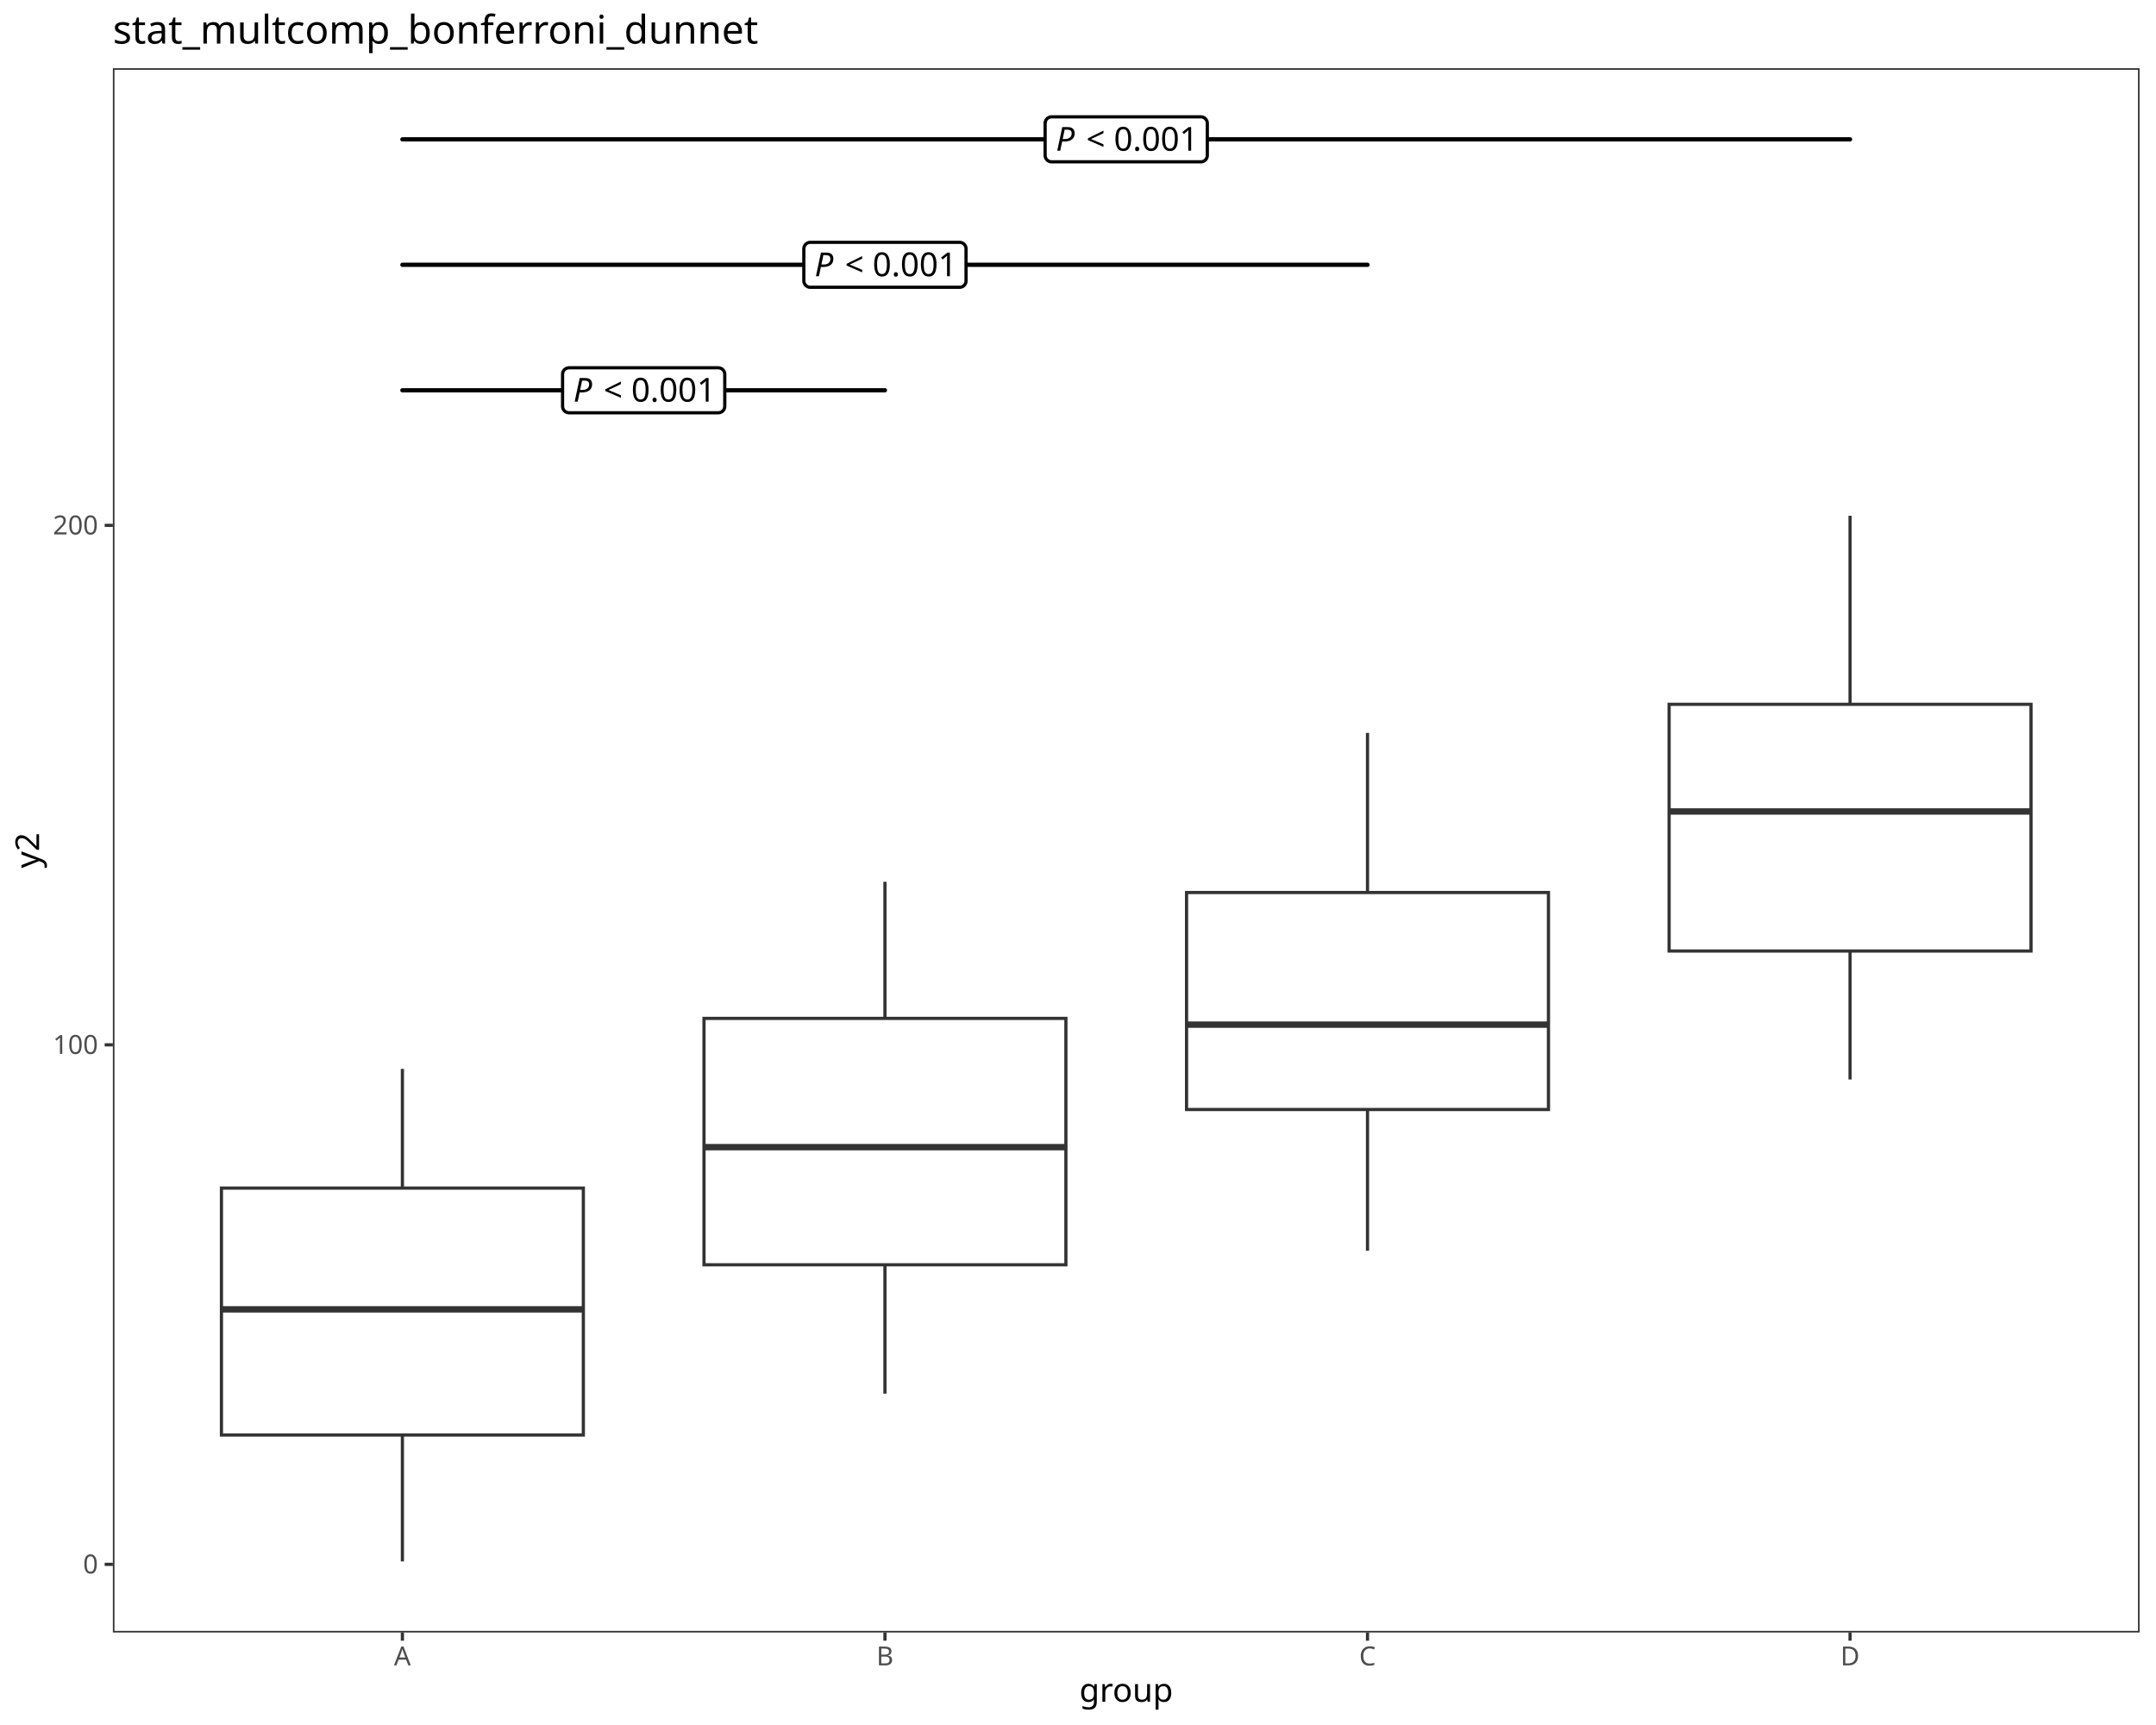
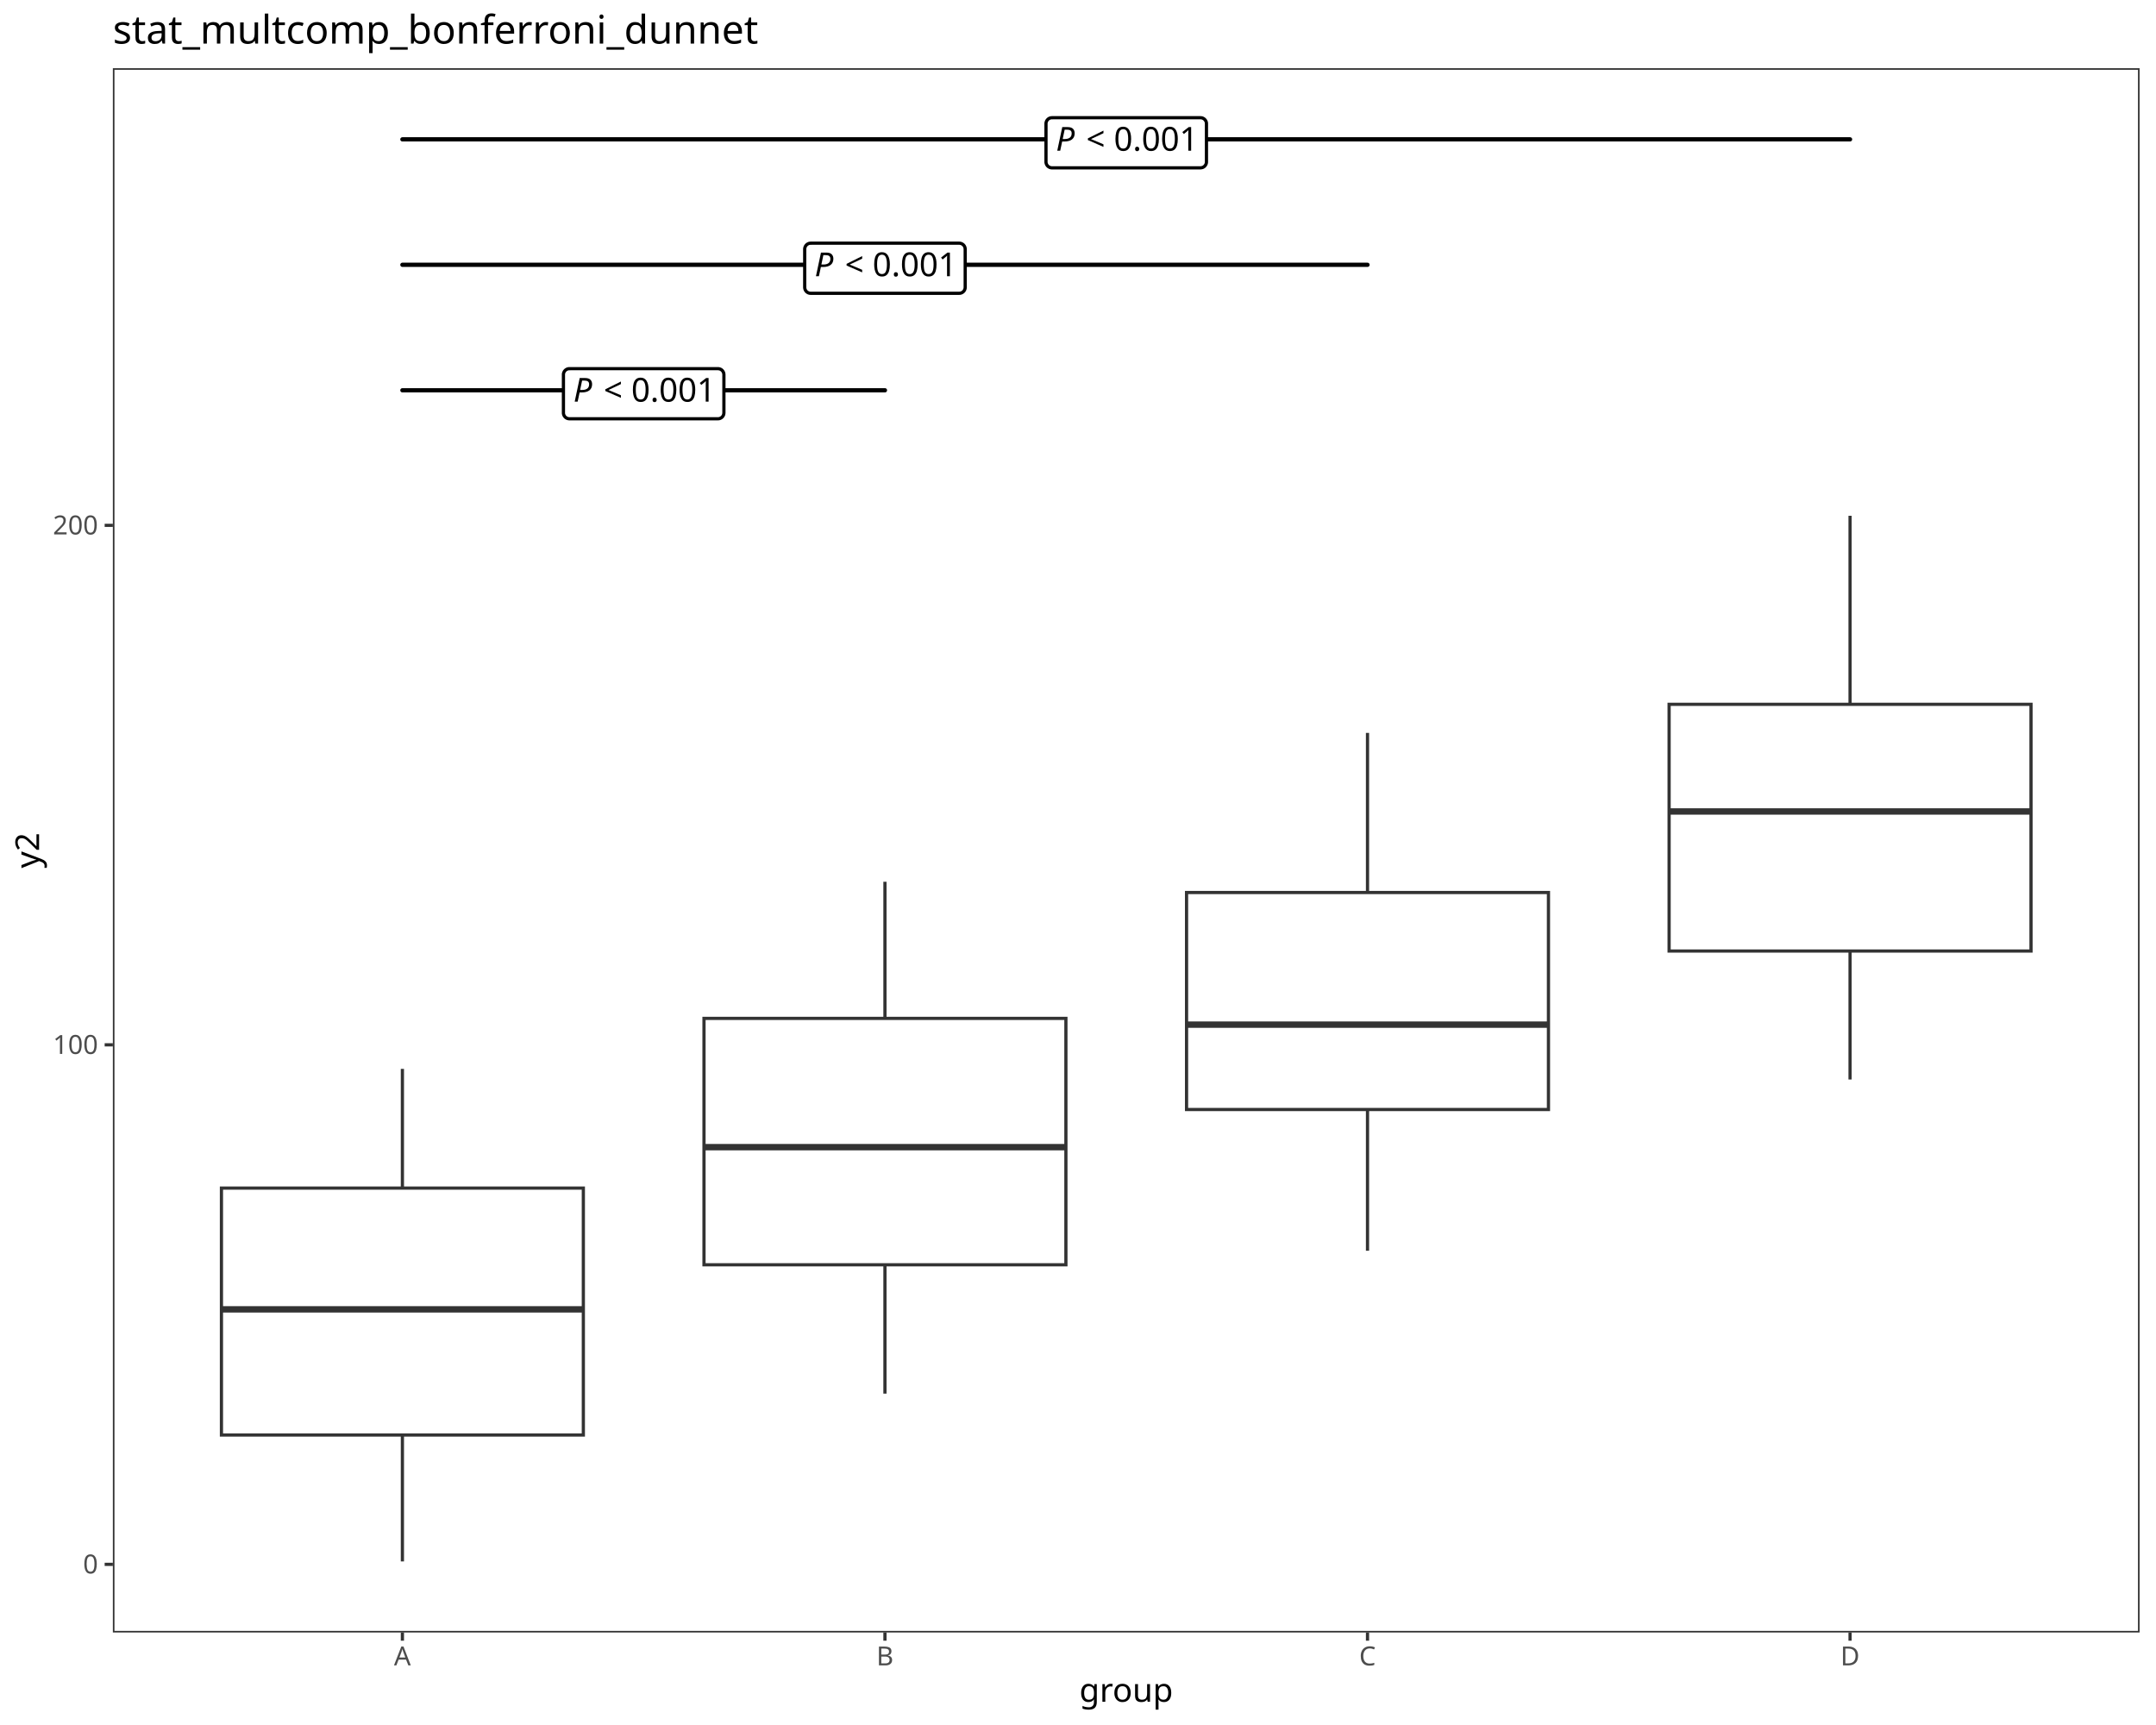
<svg xmlns="http://www.w3.org/2000/svg" class="svglite" data-engine-version="2.0" width="720.00pt" height="576.00pt" viewBox="0 0 720.00 576.00">
  <defs>
    <style type="text/css">
    .svglite line, .svglite polyline, .svglite polygon, .svglite path, .svglite rect, .svglite circle {
      fill: none;
      stroke: #000000;
      stroke-linecap: round;
      stroke-linejoin: round;
      stroke-miterlimit: 10.00;
    }
  </style>
  </defs>
  <rect width="100%" height="100%" style="stroke: none; fill: #FFFFFF;" />
  <defs>
    <clipPath id="cpMC4wMHw3MjAuMDB8MC4wMHw1NzYuMDA=">
      <rect x="0.00" y="0.00" width="720.00" height="576.00" />
    </clipPath>
  </defs>
  <g clip-path="url(#cpMC4wMHw3MjAuMDB8MC4wMHw1NzYuMDA=)">
    <rect x="0.00" y="0.00" width="720.00" height="576.00" style="stroke-width: 1.07; stroke: #FFFFFF; fill: #FFFFFF;" />
  </g>
  <defs>
    <clipPath id="cpMzcuNjl8NzE0LjUyfDIyLjc4fDU0NS4xMQ==">
      <rect x="37.69" y="22.78" width="676.83" height="522.33" />
    </clipPath>
  </defs>
  <g clip-path="url(#cpMzcuNjl8NzE0LjUyfDIyLjc4fDU0NS4xMQ==)">
    <rect x="37.69" y="22.78" width="676.83" height="522.33" style="stroke-width: 1.07; stroke: none; fill: #FFFFFF;" />
    <line x1="134.38" y1="396.72" x2="134.38" y2="356.91" style="stroke-width: 1.07; stroke: #333333; stroke-linecap: butt;" />
    <line x1="134.38" y1="479.17" x2="134.38" y2="521.37" style="stroke-width: 1.07; stroke: #333333; stroke-linecap: butt;" />
    <polygon points="73.95,396.72 73.95,479.17 194.81,479.17 194.81,396.72 73.95,396.72 " style="stroke-width: 1.07; stroke: #333333; stroke-linecap: butt; stroke-linejoin: miter; fill: #FFFFFF;" />
    <line x1="73.95" y1="437.21" x2="194.81" y2="437.21" style="stroke-width: 2.13; stroke: #333333; stroke-linecap: butt; stroke-linejoin: miter;" />
    <line x1="295.53" y1="340.05" x2="295.53" y2="294.44" style="stroke-width: 1.07; stroke: #333333; stroke-linecap: butt;" />
    <line x1="295.53" y1="422.33" x2="295.53" y2="465.36" style="stroke-width: 1.07; stroke: #333333; stroke-linecap: butt;" />
    <polygon points="235.10,340.05 235.10,422.33 355.96,422.33 355.96,340.05 235.10,340.05 " style="stroke-width: 1.07; stroke: #333333; stroke-linecap: butt; stroke-linejoin: miter; fill: #FFFFFF;" />
    <line x1="235.10" y1="383.05" x2="355.96" y2="383.05" style="stroke-width: 2.13; stroke: #333333; stroke-linecap: butt; stroke-linejoin: miter;" />
    <line x1="456.68" y1="298.02" x2="456.68" y2="244.73" style="stroke-width: 1.07; stroke: #333333; stroke-linecap: butt;" />
    <line x1="456.68" y1="370.48" x2="456.68" y2="417.63" style="stroke-width: 1.07; stroke: #333333; stroke-linecap: butt;" />
    <polygon points="396.25,298.02 396.25,370.48 517.11,370.48 517.11,298.02 396.25,298.02 " style="stroke-width: 1.07; stroke: #333333; stroke-linecap: butt; stroke-linejoin: miter; fill: #FFFFFF;" />
    <line x1="396.25" y1="342.14" x2="517.11" y2="342.14" style="stroke-width: 2.13; stroke: #333333; stroke-linecap: butt; stroke-linejoin: miter;" />
    <line x1="617.83" y1="235.18" x2="617.83" y2="172.22" style="stroke-width: 1.07; stroke: #333333; stroke-linecap: butt;" />
    <line x1="617.83" y1="317.56" x2="617.83" y2="360.47" style="stroke-width: 1.07; stroke: #333333; stroke-linecap: butt;" />
    <polygon points="557.40,235.18 557.40,317.56 678.26,317.56 678.26,235.18 557.40,235.18 " style="stroke-width: 1.07; stroke: #333333; stroke-linecap: butt; stroke-linejoin: miter; fill: #FFFFFF;" />
    <line x1="557.40" y1="270.96" x2="678.26" y2="270.96" style="stroke-width: 2.13; stroke: #333333; stroke-linecap: butt; stroke-linejoin: miter;" />
    <line x1="134.38" y1="130.32" x2="295.53" y2="130.32" style="stroke-width: 1.42;" />
-     <polygon points="190.03,137.83 239.88,137.83 239.79,137.83 240.14,137.81 240.48,137.74 240.80,137.62 241.11,137.45 241.37,137.23 241.61,136.97 241.79,136.67 241.93,136.35 242.01,136.02 242.04,135.67 242.04,135.67 242.04,124.97 242.04,124.97 242.01,124.63 241.93,124.29 241.79,123.97 241.61,123.68 241.37,123.42 241.11,123.20 240.80,123.02 240.48,122.90 240.14,122.83 239.88,122.81 190.03,122.81 190.29,122.83 189.94,122.82 189.60,122.86 189.26,122.95 188.95,123.10 188.66,123.30 188.41,123.54 188.20,123.82 188.04,124.13 187.93,124.46 187.88,124.80 187.87,124.97 187.87,135.67 187.88,135.50 187.88,135.84 187.93,136.19 188.04,136.52 188.20,136.82 188.41,137.10 188.66,137.34 188.95,137.54 189.26,137.69 189.60,137.79 189.94,137.83 " style="stroke-width: 1.07; fill: #FFFFFF;" />
+     <polygon points="190.14,139.83 239.76,139.83 239.68,139.83 240.00,139.82 240.32,139.76 240.62,139.64 240.89,139.48 241.14,139.28 241.35,139.04 241.52,138.77 241.65,138.48 241.72,138.17 241.75,137.85 241.75,137.85 241.75,125.09 241.75,125.09 241.72,124.77 241.65,124.46 241.52,124.17 241.35,123.90 241.14,123.66 240.89,123.45 240.62,123.29 240.32,123.18 240.00,123.12 239.76,123.10 190.14,123.10 190.38,123.12 190.06,123.10 189.75,123.14 189.44,123.23 189.15,123.37 188.89,123.55 188.66,123.77 188.46,124.03 188.32,124.31 188.21,124.61 188.16,124.93 188.16,125.09 188.16,137.85 188.16,137.69 188.16,138.01 188.21,138.32 188.32,138.63 188.46,138.91 188.66,139.16 188.89,139.39 189.15,139.57 189.44,139.70 189.75,139.79 190.06,139.83 " style="stroke-width: 1.07; fill: #FFFFFF;" />
    <text x="191.47" y="134.12" style="font-size: 11.04px; font-style: italic; font-family: sans;" textLength="7.37px" lengthAdjust="spacingAndGlyphs">P</text>
    <text x="198.83" y="134.12" style="font-size: 11.04px; font-family: sans;" textLength="2.76px" lengthAdjust="spacingAndGlyphs"> </text>
    <text x="201.60" y="134.12" style="font-size: 11.04px; font-family: sans;" textLength="6.45px" lengthAdjust="spacingAndGlyphs">&lt;</text>
    <text x="208.05" y="134.12" style="font-size: 11.04px; font-family: sans;" textLength="2.76px" lengthAdjust="spacingAndGlyphs"> </text>
    <text x="210.81" y="134.12" style="font-size: 11.04px; font-family: sans;" textLength="27.63px" lengthAdjust="spacingAndGlyphs">0.001</text>
    <line x1="134.38" y1="88.42" x2="456.68" y2="88.42" style="stroke-width: 1.42;" />
-     <polygon points="270.60,95.93 320.45,95.93 320.37,95.93 320.71,95.92 321.05,95.85 321.38,95.72 321.68,95.55 321.95,95.33 322.18,95.07 322.37,94.78 322.50,94.46 322.59,94.12 322.61,93.77 322.61,93.77 322.61,83.08 322.61,83.08 322.59,82.73 322.50,82.39 322.37,82.07 322.18,81.78 321.95,81.52 321.68,81.30 321.38,81.12 321.05,81.00 320.71,80.93 320.45,80.92 270.60,80.92 270.86,80.93 270.52,80.92 270.17,80.96 269.84,81.06 269.52,81.21 269.24,81.40 268.99,81.64 268.78,81.92 268.62,82.23 268.51,82.56 268.45,82.90 268.44,83.08 268.44,93.77 268.45,93.60 268.45,93.95 268.51,94.29 268.62,94.62 268.78,94.93 268.99,95.20 269.24,95.44 269.52,95.64 269.84,95.79 270.17,95.89 270.52,95.93 " style="stroke-width: 1.07; fill: #FFFFFF;" />
+     <polygon points="270.72,97.94 320.34,97.94 320.26,97.93 320.58,97.92 320.89,97.86 321.19,97.74 321.47,97.58 321.72,97.38 321.93,97.14 322.10,96.87 322.22,96.58 322.30,96.27 322.33,95.95 322.33,95.95 322.33,83.19 322.33,83.19 322.30,82.87 322.22,82.56 322.10,82.27 321.93,82.00 321.72,81.76 321.47,81.56 321.19,81.40 320.89,81.28 320.58,81.22 320.34,81.20 270.72,81.20 270.96,81.22 270.64,81.21 270.32,81.24 270.01,81.33 269.73,81.47 269.46,81.65 269.23,81.87 269.04,82.13 268.89,82.41 268.79,82.72 268.74,83.03 268.73,83.19 268.73,95.95 268.74,95.79 268.74,96.11 268.79,96.42 268.89,96.73 269.04,97.01 269.23,97.27 269.46,97.49 269.73,97.67 270.01,97.81 270.32,97.90 270.64,97.93 " style="stroke-width: 1.07; fill: #FFFFFF;" />
    <text x="272.04" y="92.23" style="font-size: 11.04px; font-style: italic; font-family: sans;" textLength="7.37px" lengthAdjust="spacingAndGlyphs">P</text>
    <text x="279.41" y="92.23" style="font-size: 11.04px; font-family: sans;" textLength="2.76px" lengthAdjust="spacingAndGlyphs"> </text>
    <text x="282.17" y="92.23" style="font-size: 11.04px; font-family: sans;" textLength="6.45px" lengthAdjust="spacingAndGlyphs">&lt;</text>
    <text x="288.62" y="92.23" style="font-size: 11.04px; font-family: sans;" textLength="2.76px" lengthAdjust="spacingAndGlyphs"> </text>
    <text x="291.39" y="92.23" style="font-size: 11.04px; font-family: sans;" textLength="27.63px" lengthAdjust="spacingAndGlyphs">0.001</text>
    <line x1="134.38" y1="46.53" x2="617.83" y2="46.53" style="stroke-width: 1.42;" />
-     <polygon points="351.18,54.03 401.03,54.03 400.94,54.03 401.29,54.02 401.63,53.95 401.96,53.83 402.26,53.65 402.53,53.43 402.76,53.17 402.94,52.88 403.08,52.56 403.16,52.22 403.19,51.87 403.19,51.87 403.19,41.18 403.19,41.18 403.16,40.83 403.08,40.49 402.94,40.17 402.76,39.88 402.53,39.62 402.26,39.40 401.96,39.23 401.63,39.10 401.29,39.03 401.03,39.02 351.18,39.02 351.44,39.03 351.09,39.02 350.75,39.06 350.41,39.16 350.10,39.31 349.81,39.50 349.56,39.75 349.35,40.02 349.19,40.33 349.08,40.66 349.03,41.00 349.02,41.18 349.02,51.87 349.03,51.70 349.03,52.05 349.08,52.39 349.19,52.72 349.35,53.03 349.56,53.31 349.81,53.55 350.10,53.74 350.41,53.89 350.75,53.99 351.09,54.03 " style="stroke-width: 1.07; fill: #FFFFFF;" />
+     <polygon points="351.29,56.04 400.91,56.04 400.83,56.04 401.15,56.02 401.47,55.96 401.77,55.85 402.04,55.69 402.29,55.48 402.50,55.24 402.67,54.97 402.80,54.68 402.88,54.37 402.90,54.05 402.90,54.05 402.90,41.29 402.90,41.29 402.88,40.97 402.80,40.66 402.67,40.37 402.50,40.10 402.29,39.86 402.04,39.66 401.77,39.50 401.47,39.38 401.15,39.32 400.91,39.31 351.29,39.31 351.53,39.32 351.21,39.31 350.90,39.35 350.59,39.43 350.30,39.57 350.04,39.75 349.81,39.98 349.62,40.23 349.47,40.51 349.37,40.82 349.31,41.13 349.31,41.29 349.31,54.05 349.31,53.89 349.31,54.21 349.37,54.53 349.47,54.83 349.62,55.11 349.81,55.37 350.04,55.59 350.30,55.77 350.59,55.91 350.90,56.00 351.21,56.04 " style="stroke-width: 1.07; fill: #FFFFFF;" />
    <text x="352.62" y="50.33" style="font-size: 11.04px; font-style: italic; font-family: sans;" textLength="7.37px" lengthAdjust="spacingAndGlyphs">P</text>
    <text x="359.99" y="50.33" style="font-size: 11.04px; font-family: sans;" textLength="2.76px" lengthAdjust="spacingAndGlyphs"> </text>
    <text x="362.75" y="50.33" style="font-size: 11.04px; font-family: sans;" textLength="6.45px" lengthAdjust="spacingAndGlyphs">&lt;</text>
    <text x="369.20" y="50.33" style="font-size: 11.04px; font-family: sans;" textLength="2.76px" lengthAdjust="spacingAndGlyphs"> </text>
    <text x="371.96" y="50.33" style="font-size: 11.04px; font-family: sans;" textLength="27.63px" lengthAdjust="spacingAndGlyphs">0.001</text>
    <rect x="37.69" y="22.78" width="676.83" height="522.33" style="stroke-width: 1.07; stroke: #333333;" />
  </g>
  <g clip-path="url(#cpMC4wMHw3MjAuMDB8MC4wMHw1NzYuMDA=)">
    <text x="32.76" y="525.39" text-anchor="end" style="font-size: 8.80px; fill: #4D4D4D; font-family: sans;" textLength="4.89px" lengthAdjust="spacingAndGlyphs">0</text>
    <text x="32.76" y="351.92" text-anchor="end" style="font-size: 8.80px; fill: #4D4D4D; font-family: sans;" textLength="14.68px" lengthAdjust="spacingAndGlyphs">100</text>
    <text x="32.76" y="178.45" text-anchor="end" style="font-size: 8.80px; fill: #4D4D4D; font-family: sans;" textLength="14.68px" lengthAdjust="spacingAndGlyphs">200</text>
    <polyline points="34.95,522.36 37.69,522.36 " style="stroke-width: 1.07; stroke: #333333; stroke-linecap: butt;" />
    <polyline points="34.95,348.89 37.69,348.89 " style="stroke-width: 1.07; stroke: #333333; stroke-linecap: butt;" />
    <polyline points="34.95,175.42 37.69,175.42 " style="stroke-width: 1.07; stroke: #333333; stroke-linecap: butt;" />
    <polyline points="134.38,547.85 134.38,545.11 " style="stroke-width: 1.07; stroke: #333333; stroke-linecap: butt;" />
    <polyline points="295.53,547.85 295.53,545.11 " style="stroke-width: 1.07; stroke: #333333; stroke-linecap: butt;" />
    <polyline points="456.68,547.85 456.68,545.11 " style="stroke-width: 1.07; stroke: #333333; stroke-linecap: butt;" />
    <polyline points="617.83,547.85 617.83,545.11 " style="stroke-width: 1.07; stroke: #333333; stroke-linecap: butt;" />
    <text x="134.38" y="556.10" text-anchor="middle" style="font-size: 8.80px; fill: #4D4D4D; font-family: sans;" textLength="5.87px" lengthAdjust="spacingAndGlyphs">A</text>
    <text x="295.53" y="556.10" text-anchor="middle" style="font-size: 8.80px; fill: #4D4D4D; font-family: sans;" textLength="5.87px" lengthAdjust="spacingAndGlyphs">B</text>
    <text x="456.68" y="556.10" text-anchor="middle" style="font-size: 8.80px; fill: #4D4D4D; font-family: sans;" textLength="6.36px" lengthAdjust="spacingAndGlyphs">C</text>
    <text x="617.83" y="556.10" text-anchor="middle" style="font-size: 8.80px; fill: #4D4D4D; font-family: sans;" textLength="6.36px" lengthAdjust="spacingAndGlyphs">D</text>
    <text x="376.10" y="568.24" text-anchor="middle" style="font-size: 11.00px; font-family: sans;" textLength="28.14px" lengthAdjust="spacingAndGlyphs">group</text>
    <text transform="translate(13.05,283.95) rotate(-90)" text-anchor="middle" style="font-size: 11.00px; font-family: sans;" textLength="11.62px" lengthAdjust="spacingAndGlyphs">y2</text>
    <text x="37.69" y="14.56" style="font-size: 13.20px; font-family: sans;" textLength="200.35px" lengthAdjust="spacingAndGlyphs">stat_multcomp_bonferroni_dunnet</text>
  </g>
</svg>
